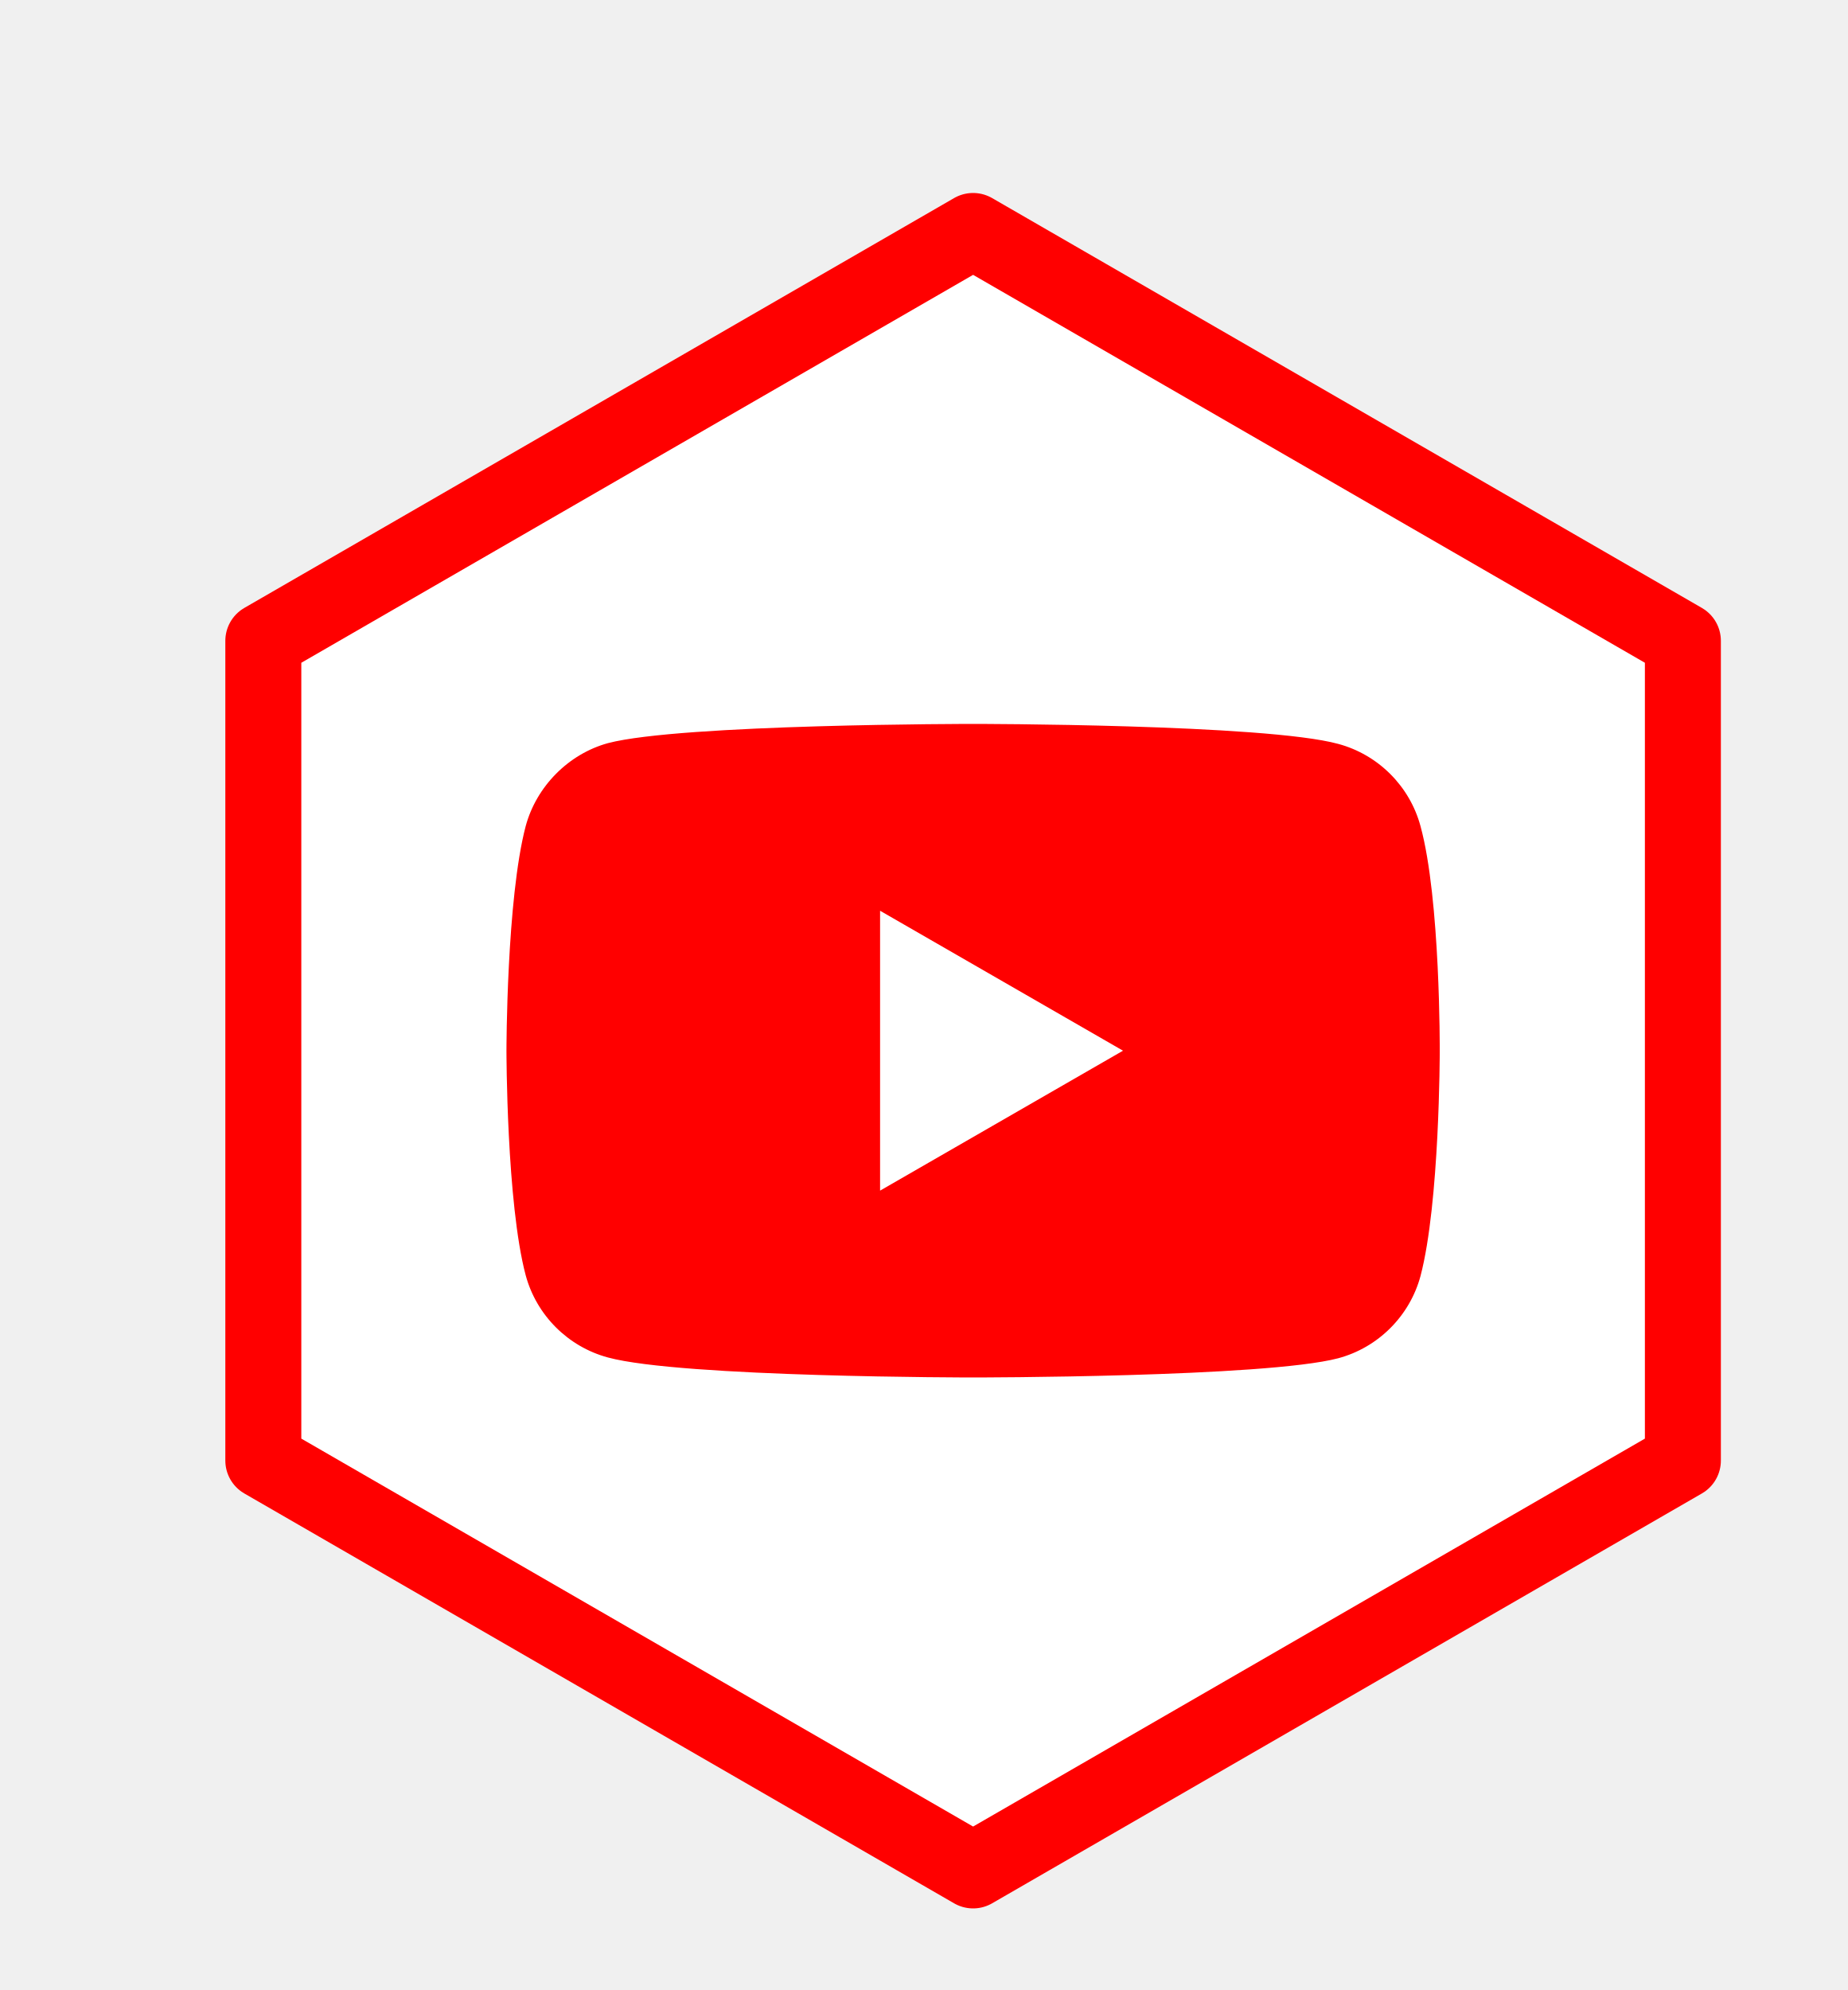
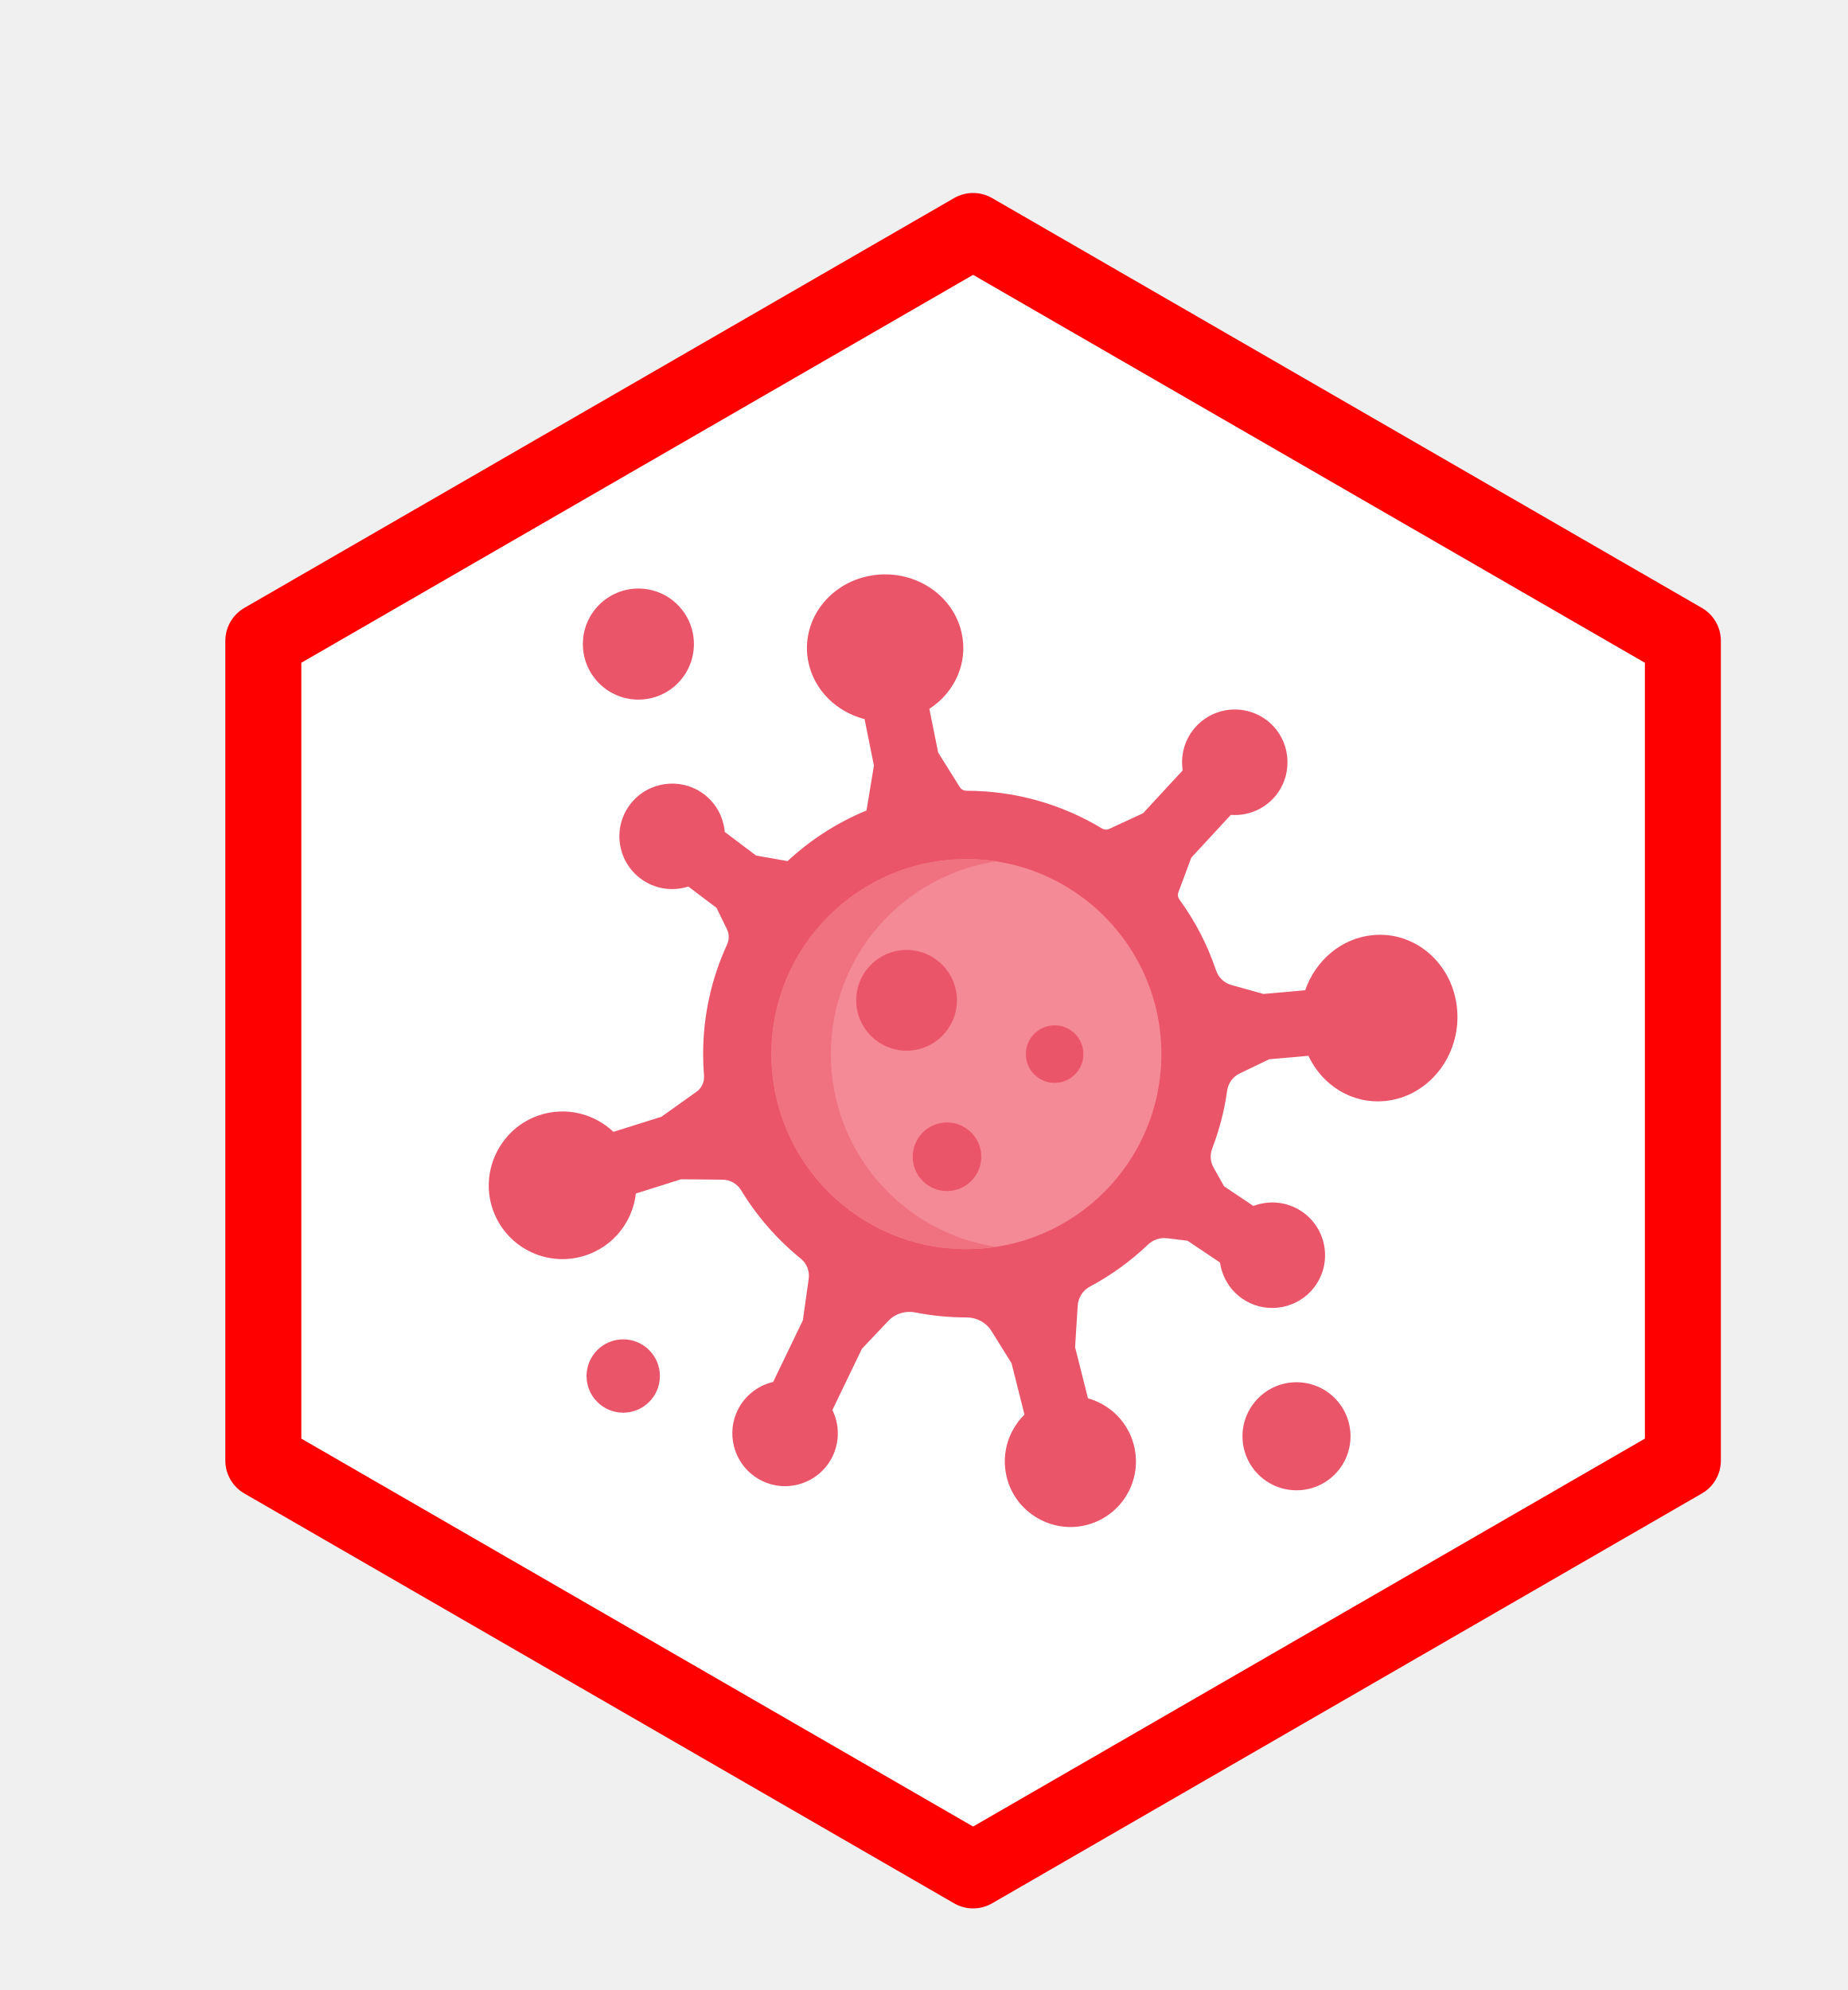
<svg xmlns="http://www.w3.org/2000/svg" version="1.1" x="0px" y="0px" width="3648px" height="3928px" viewBox="0 0 3648 3928" style="enable-background:new 0 0 3648 3928;" xml:space="preserve" id="svg28">
  <defs id="defs32" />
  <g id="layer1" style="display:none">
    <circle id="path36" cx="1923.711" cy="1919.96" style="fill:#ffffff;stroke:#ff0000;stroke-width:250;stroke-miterlimit:4;stroke-dasharray:none" r="2072.887" />
    <circle r="1777.412" style="fill:#ffffff;stroke:#ff0000;stroke-width:102.807;stroke-miterlimit:4;stroke-dasharray:none" cy="1919.96" cx="1923.711" id="circle4622" />
  </g>
  <g id="layer2" style="display:inline">
    <path style="fill:#ffffff;fill-opacity:0.984;stroke:#ff0000;stroke-width:150;stroke-linecap:round;stroke-linejoin:round;stroke-miterlimit:4;stroke-dasharray:none" id="path4618" d="M 3322.351,2882.944 1921.102,3691.955 519.853,2882.944 519.853,1264.921 1921.102,455.91 3322.351,1264.921 Z" />
  </g>
  <g id="layer3" style="display:none">
    <g id="g4653" transform="translate(-54.93949,-18.49603)" style="fill:#ffcc00;stroke:#000000">
      <path id="rect4626" d="m 1214.53,1310.917 c -11.08,0 -20,8.92 -20,20 v 1523.023 c 0,11.08 8.92,20 20,20 H 2227.68 l 529.873,-535.309 V 1330.917 c 0,-11.08 -8.92,-20 -20,-20 z" style="fill:#ffcc00;stroke:#000000;stroke-width:80;stroke-miterlimit:4;stroke-dasharray:none" />
      <path id="rect4598" d="m 2301.985,2800.941 396.379,-400.445 h -381.417 c -8.289,0 -14.961,6.673 -14.961,14.961 z" style="fill:#ffcc00;stroke:#000000;stroke-width:80;stroke-miterlimit:4;stroke-dasharray:none" />
    </g>
    <path style="fill:#ffffff;stroke:#000000;stroke-width:42.895;stroke-linecap:butt;stroke-linejoin:miter;stroke-miterlimit:4;stroke-dasharray:none;stroke-opacity:1" d="m 1442.585,1600.495 h 957.034" id="path4588" />
    <path id="path4590" d="m 1442.585,1873.735 h 957.034" style="fill:#ffffff;stroke:#000000;stroke-width:42.895;stroke-linecap:butt;stroke-linejoin:miter;stroke-miterlimit:4;stroke-dasharray:none;stroke-opacity:1" />
    <path id="path4592" d="m 1442.585,2146.975 h 957.034" style="fill:#ffffff;stroke:#000000;stroke-width:42.895;stroke-linecap:butt;stroke-linejoin:miter;stroke-miterlimit:4;stroke-dasharray:none;stroke-opacity:1" />
    <path style="fill:#ffffff;stroke:#000000;stroke-width:48.32;stroke-linecap:butt;stroke-linejoin:miter;stroke-miterlimit:4;stroke-dasharray:none;stroke-opacity:1" d="m 1442.585,2420.215 h 588.982" id="path4594" />
  </g>
-   <g id="layer4">
+   <g id="layer4" style="display:none">
    <g id="g850" transform="matrix(3.598615,0,0,3.598615,999.8524,1428.909)">
      <path id="path836" d="M 501.453,56.094 C 495.551,34.16 478.258,16.871 456.328,10.965 416.262,0 255.996,0 255.996,0 255.996,0 95.734,0 55.668,10.547 34.16,16.449 16.445,34.164 10.543,56.094 0,96.156 0,179.242 0,179.242 c 0,0 0,83.504 10.543,123.148 5.906,21.93 23.195,39.223 45.129,45.129 C 96.156,358.484 256,358.484 256,358.484 c 0,0 160.262,0 200.328,-10.547 21.934,-5.902 39.223,-23.195 45.129,-45.125 C 512,262.746 512,179.664 512,179.664 c 0,0 0.422,-83.508 -10.547,-123.57 z m 0,0" style="fill:#ff0000" />
      <path id="path838" d="M 204.969,256 338.238,179.242 204.969,102.484 Z m 0,0" style="fill:#ffffff" />
    </g>
  </g>
+   <g id="layer5">
+     <g id="g4558" transform="matrix(3.946706,0,0,3.946706,964.8959,1117.724)">
+       <g id="XMLID_107_">
+         <g id="g4534">
+           <path id="path4532" d="m 484.426,222.033 c 1.77,22.9 -14.34,43.23 -35.97,45.4 -16.56,1.66 -31.54,-7.81 -38.46,-22.6 l -19.63,1.73 -14.82,7.15 c -3.39,1.63 -5.67,4.87 -6.19,8.59 -1.4,10.03 -3.94,19.69 -7.47,28.87 -1.2,3.11 -0.99,6.58 0.64,9.48 l 5.28,9.44 14.68,9.85 c 7.74,-2.96 16.75,-2.25 24.16,2.72 12.56,8.43 15.57,25.78 6.23,37.99 -8.04,10.52 -22.99,13.41 -34.37,6.65 -7.25,-4.3 -11.63,-11.44 -12.7,-19.07 l -16.27,-10.91 -10.24,-1.25 c -3.52,-0.43 -7.02,0.78 -9.58,3.23 -8.64,8.23 -18.4,15.3 -29.01,20.96 -3.57,1.9 -5.86,5.55 -6.11,9.58 l -1.3,20.74 6.44,25.55 c 10.96,3.06 20.02,11.75 23,23.57 4.5,17.87 -6.6,36 -24.7,40.03 -16.33,3.64 -33.08,-5.88 -38.27,-21.79 -4.04,-12.42 -0.33,-25.26 8.21,-33.65 l -6.47,-25.7 -9.99,-16.06 c -2.68,-4.31 -7.42,-6.86 -12.5,-6.85 -0.03,0 -0.05,0 -0.08,0 -8.75,0 -17.31,-0.87 -25.59,-2.5 -4.93,-0.98 -10.02,0.58 -13.48,4.23 l -13.2,13.93 -14.78,30.66 c 3.46,7.03 3.77,15.52 0.11,23.13 -6.58,13.64 -23.36,19.06 -36.77,11.52 -11.48,-6.47 -16.45,-20.75 -11.45,-32.95 3.41,-8.32 10.48,-13.88 18.48,-15.74 l 14.87,-30.86 2.92,-20.71 c 0.53,-3.82 -0.93,-7.67 -3.93,-10.09 -11.83,-9.6 -21.97,-21.19 -29.9,-34.27 -1.97,-3.25 -5.51,-5.22 -9.31,-5.25 l -20.68,-0.2 -22.64,7.12 c -1.59,14.08 -11.23,26.59 -25.61,31.11 -19.32,6.08 -39.9,-4.54 -46.17,-23.74 -6.27,-19.19 4.32,-40.18 23.49,-46.52 13.42,-4.44 27.52,-0.75 37.06,8.32 l 24.03,-7.56 17.55,-12.51 c 2.61,-1.85 4,-4.95 3.74,-8.13 -0.29,-3.53 -0.44,-7.09 -0.44,-10.69 0,-19.56 4.3,-38.13 11.98,-54.83 1.12,-2.45 1.09,-5.27 -0.09,-7.69 l -5.2,-10.63 -14.11,-10.65 c -7.9,2.53 -16.85,1.32 -23.97,-4.05 -12.08,-9.12 -14.12,-26.61 -4.12,-38.28 8.61,-10.05 23.7,-12.11 34.69,-4.73 7,4.7 10.98,12.06 11.62,19.74 l 15.64,11.8 15.76,2.81 c 11.47,-10.65 24.84,-19.28 39.53,-25.33 l 3.7,-22.48 -4.67,-23.22 c -13.82,-3.56 -25.04,-14.15 -28.06,-28.27 -4.26,-19.95 9.45,-39.38 30.63,-43.39 21.17,-4.01 41.79,8.9 46.05,28.85 3.19,14.93 -3.68,29.56 -16.22,37.66 l 4.41,21.9 10.83,17.28 c 0.71,1.13 1.95,1.81 3.28,1.81 h 0.02 c 24.8,0 48.02,6.9 67.85,18.88 1.09,0.65 2.43,0.74 3.58,0.2 l 16.96,-7.86 19.8,-21.42 c -1.19,-7.68 1,-15.82 6.69,-21.97 10.28,-11.11 27.88,-11.39 38.5,-0.28 9.31,9.75 9.67,25.3 0.83,35.48 -5.72,6.59 -13.93,9.63 -21.95,9.03 l -19.8,21.42 -6.43,17.3 c -0.45,1.2 -0.25,2.54 0.5,3.58 7.81,10.72 14.04,22.66 18.34,35.48 1.19,3.52 3.99,6.26 7.57,7.27 l 16.1,4.51 20.92,-1.85 c 5.13,-14.79 17.94,-25.98 33.67,-27.56 21.63,-2.17 40.6,14.64 42.36,37.54 z" style="fill:#eb5569" />
+         </g>
+       </g>
+       <g id="XMLID_8_">
+         <g id="g4539">
+           <circle id="circle4537" r="97.52" cy="243.983" cx="238.936" style="fill:#f58a97" />
+         </g>
+       </g>
+       <path id="path4542" d="m 171.14,243.983 c 0,-48.807 35.852,-89.238 82.658,-96.395 -4.846,-0.741 -9.809,-1.125 -14.862,-1.125 -53.86,0 -97.52,43.66 -97.52,97.52 0,53.86 43.66,97.52 97.52,97.52 5.053,0 10.016,-0.384 14.862,-1.125 -46.805,-7.158 -82.658,-47.589 -82.658,-96.395 z" style="fill:#f07281" />
+       <g id="g4556" style="fill:#eb5569">
+         <circle id="circle4544" r="27.771" cy="38.921" cx="74.853" />
+         <circle id="circle4546" r="18.343" cy="404.986" cx="67.262" />
+         <circle id="circle4548" r="27.018" cy="435.118" cx="404.051" />
+         <circle id="circle4550" r="25.189" cy="217.089" cx="209.002" />
+         <circle id="circle4552" r="17.145" cy="295.328" cx="229.222" />
+         <circle id="circle4554" r="14.397" cy="243.983" cx="283.058" />
+       </g>
+     </g>
+   </g>
</svg>
